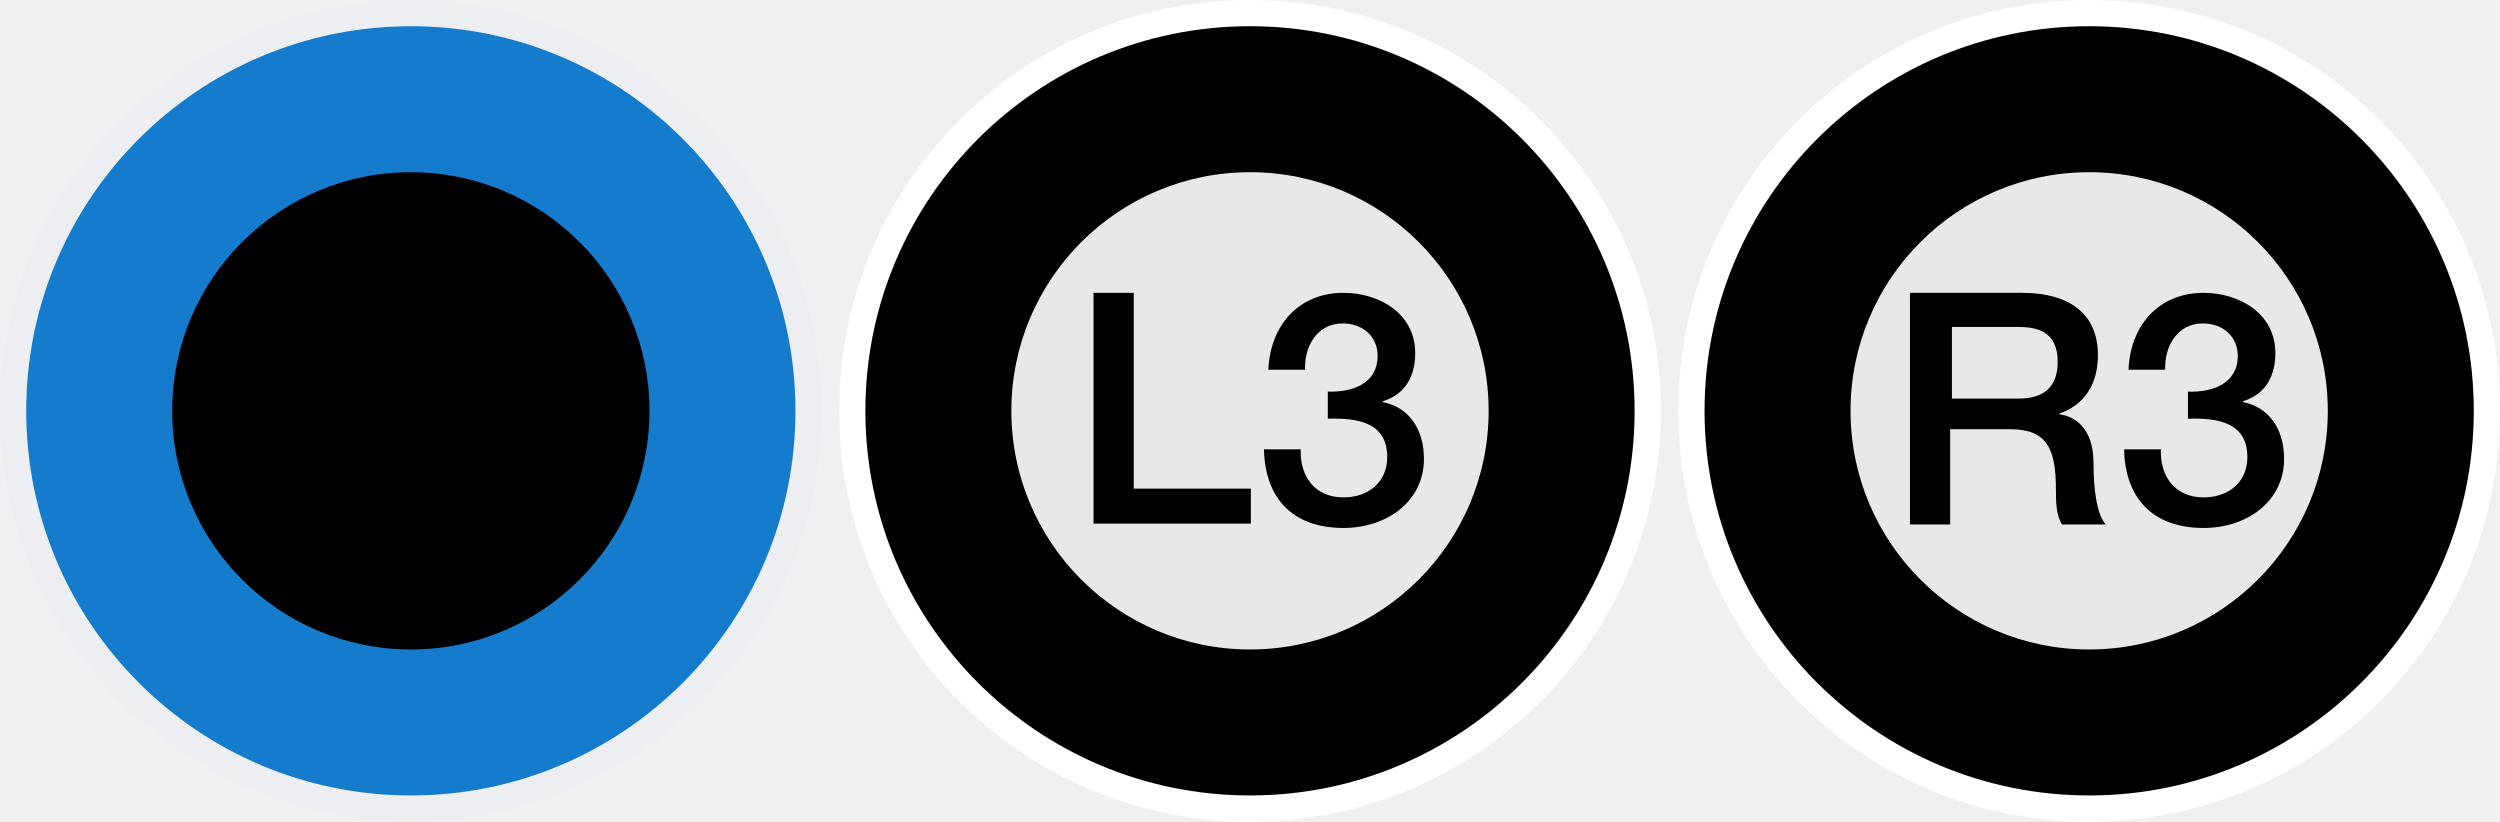
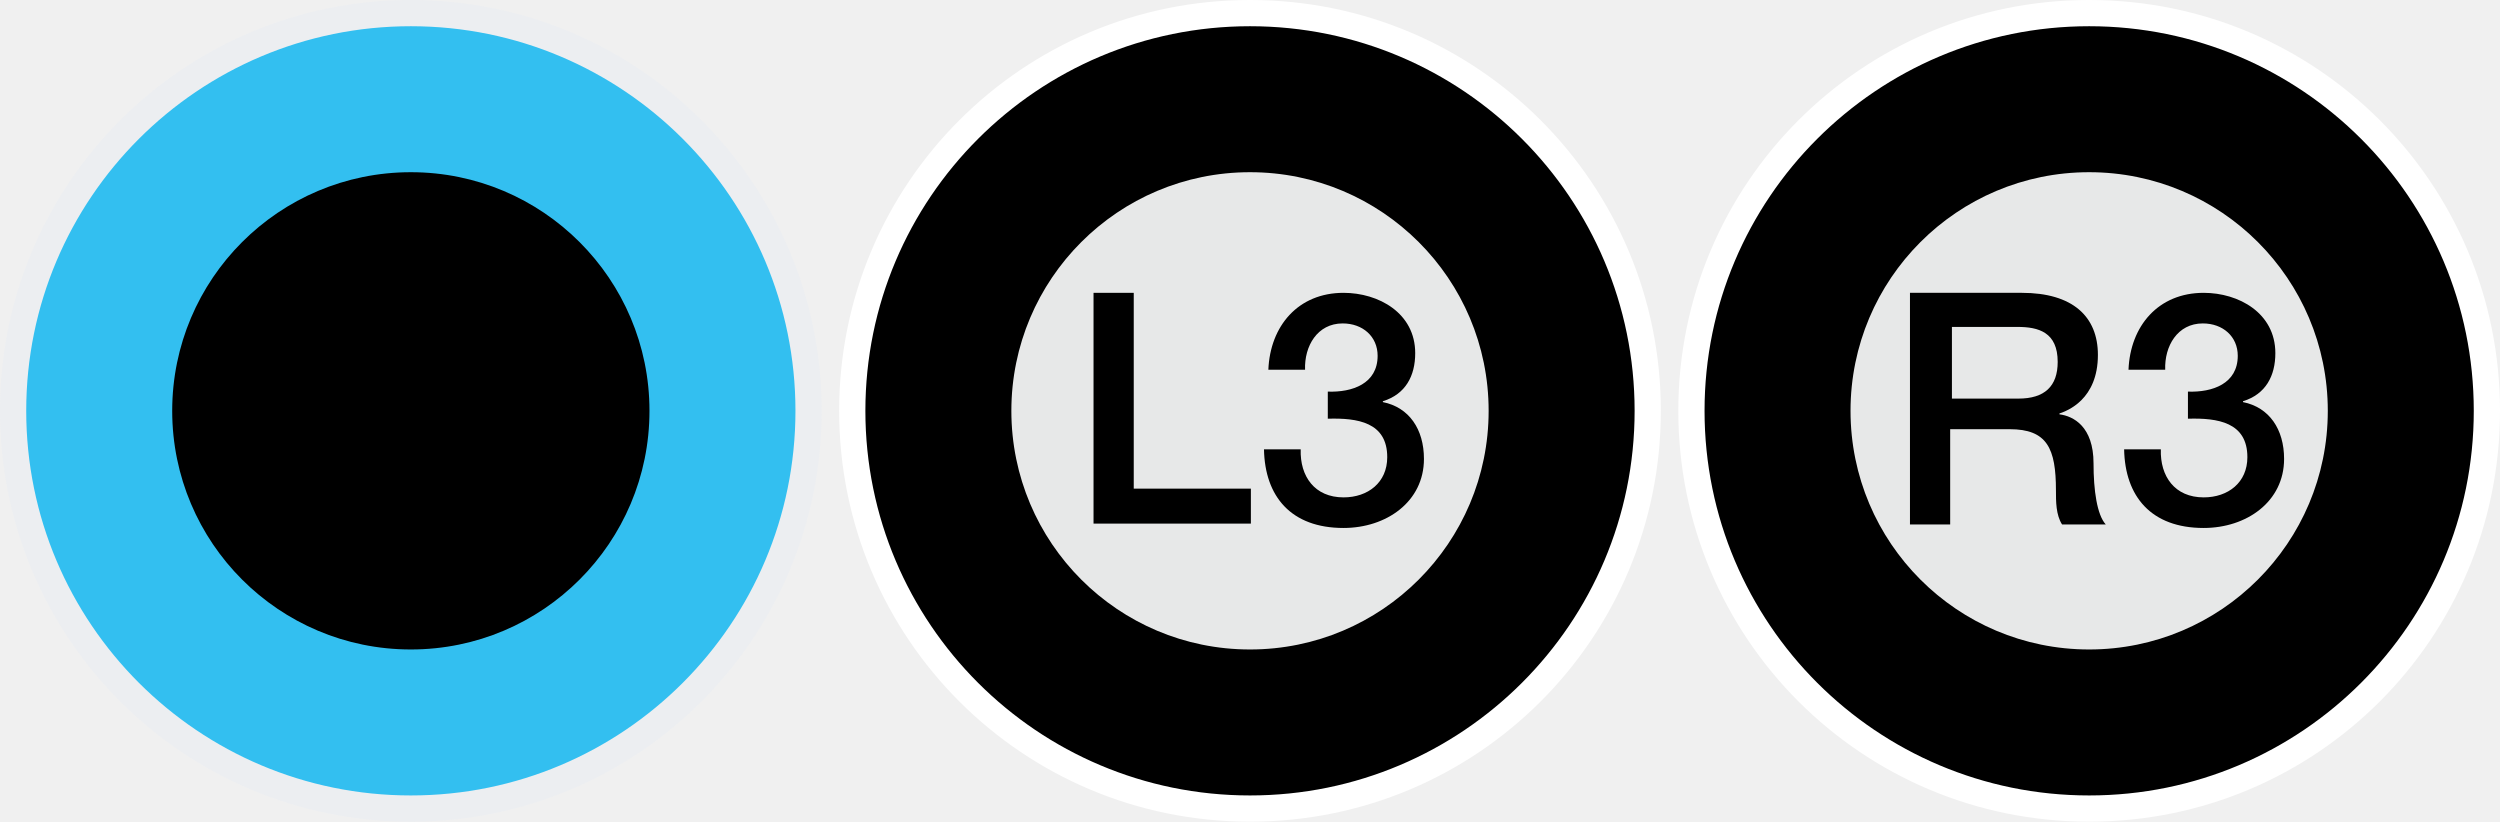
<svg xmlns="http://www.w3.org/2000/svg" version="1.1" id="Layer_1" x="0px" y="0px" width="286px" height="94px" viewBox="-816 494 286 94" style="enable-background:new -816 494 286 94;" xml:space="preserve">
  <defs id="defs2942" />
  <style type="text/css" id="style2885">
	.st0{fill:#C1272D;}
	.st1{fill:#CF2A32;}
	.st2{fill:#E02D39;}
	.st3{fill:#3ED8D2;}
	.st4{fill:#30D5CD;}
	.st5{fill:#1FD2C6;}
</style>
  <defs>
    <linearGradient id="MyGradient" gradientTransform="rotate(95)">
-       <stop offset="5%" stop-color="#157ccd" />
-       <stop offset="95%" stop-color="#157ccd" />
+       <stop offset="5%" stop-color="#33bff0" />
+       <stop offset="95%" stop-color="#33bff0" />
    </linearGradient>
  </defs>
  <g id="g2937">
    <g id="g2899">
      <g id="g2897">
        <g id="g2893">
          <path class="st0" d="M-769,586.5c-25.1,0-45.5-20.4-45.5-45.5s20.4-45.5,45.5-45.5s45.5,20.4,45.5,45.5S-743.9,586.5-769,586.5z      " id="path2887" style="fill:url(#MyGradient);fill-opacity:1" />
          <g id="g2891">
            <path class="st1" d="M-769,497c24.3,0,44,19.7,44,44s-19.7,44-44,44s-44-19.7-44-44S-793.3,497-769,497 M-769,494       c-26,0-47,21-47,47s21,47,47,47s47-21,47-47S-743,494-769,494L-769,494z" id="path2889" style="fill:#eceef1;fill-opacity:1" />
          </g>
        </g>
        <circle class="st2" cx="-769" cy="541" r="27.3" id="circle2895" style="fill:#000000;fill-opacity:1" />
      </g>
    </g>
    <g id="g2917">
      <g id="g2907">
        <path class="st3" d="M-673,586.5c-25.1,0-45.5-20.4-45.5-45.5s20.4-45.5,45.5-45.5s45.5,20.4,45.5,45.5S-647.9,586.5-673,586.5z" id="path2901" style="fill:#000000;fill-opacity:1" />
        <g id="g2905">
          <path class="st4" d="M-673,497c24.3,0,44,19.7,44,44s-19.7,44-44,44s-44-19.7-44-44S-697.3,497-673,497 M-673,494      c-26,0-47,21-47,47s21,47,47,47s47-21,47-47S-647,494-673,494L-673,494z" id="path2903" style="fill:#ffffff;fill-opacity:1" />
        </g>
      </g>
      <circle class="st5" cx="-673" cy="541" r="27.3" id="circle2909" style="fill:#e7e8e8;fill-opacity:1" />
      <g id="g2915">
        <path d="M-690.9,527.5h4.6v22.4h13.4v4h-18V527.5z" id="path2911" />
        <path d="M-664.1,538.8c2.8,0.1,5.7-0.9,5.7-4.1c0-2.2-1.7-3.7-4-3.7c-2.9,0-4.4,2.6-4.3,5.3h-4.2c0.2-5,3.4-8.8,8.6-8.8     c4,0,8.2,2.3,8.2,6.9c0,2.6-1.1,4.7-3.7,5.5v0.1c3,0.6,4.7,3.1,4.7,6.5c0,4.9-4.3,7.9-9.2,7.9c-6,0-9-3.6-9.1-9h4.2     c-0.1,3.1,1.6,5.5,4.9,5.5c2.8,0,5-1.7,5-4.6c0-4-3.4-4.5-6.8-4.4L-664.1,538.8L-664.1,538.8z" id="path2913" />
      </g>
    </g>
    <g id="g2935">
      <g id="g2925">
        <path class="st3" d="M-577,586.5c-25.1,0-45.5-20.4-45.5-45.5s20.4-45.5,45.5-45.5s45.5,20.4,45.5,45.5S-551.9,586.5-577,586.5z" id="path2919" style="fill:#000000;fill-opacity:1" />
        <g id="g2923">
          <path class="st4" d="M-577,497c24.3,0,44,19.7,44,44s-19.7,44-44,44s-44-19.7-44-44S-601.3,497-577,497 M-577,494      c-26,0-47,21-47,47s21,47,47,47s47-21,47-47S-551,494-577,494L-577,494z" id="path2921" style="fill:#ffffff;fill-opacity:1" />
        </g>
      </g>
      <circle class="st5" cx="-577" cy="541" r="27.3" id="circle2927" style="fill:#e7e8e8;fill-opacity:1" />
      <g id="g2933">
        <path d="M-597.3,527.5h12.6c5.8,0,8.7,2.7,8.7,7.1c0,5.1-3.5,6.4-4.4,6.7v0.1c1.6,0.2,3.9,1.4,3.9,5.6c0,3.1,0.4,5.9,1.4,7h-5     c-0.7-1.1-0.7-2.6-0.7-3.9c0-4.8-1-7-5.3-7h-6.8V554h-4.6v-26.5H-597.3z M-592.7,539.6h7.6c3,0,4.5-1.4,4.5-4.2     c0-3.4-2.2-4-4.6-4h-7.5V539.6z" id="path2929" />
        <path d="M-565.7,538.8c2.8,0.1,5.7-0.9,5.7-4.1c0-2.2-1.7-3.7-4-3.7c-2.9,0-4.4,2.6-4.3,5.3h-4.2c0.2-5,3.4-8.8,8.6-8.8     c4,0,8.2,2.3,8.2,6.9c0,2.6-1.1,4.7-3.7,5.5v0.1c3,0.6,4.7,3.1,4.7,6.5c0,4.9-4.3,7.9-9.2,7.9c-6,0-9-3.6-9.1-9h4.2     c-0.1,3.1,1.6,5.5,4.9,5.5c2.8,0,5-1.7,5-4.6c0-4-3.4-4.5-6.8-4.4L-565.7,538.8L-565.7,538.8z" id="path2931" />
      </g>
    </g>
  </g>
</svg>
